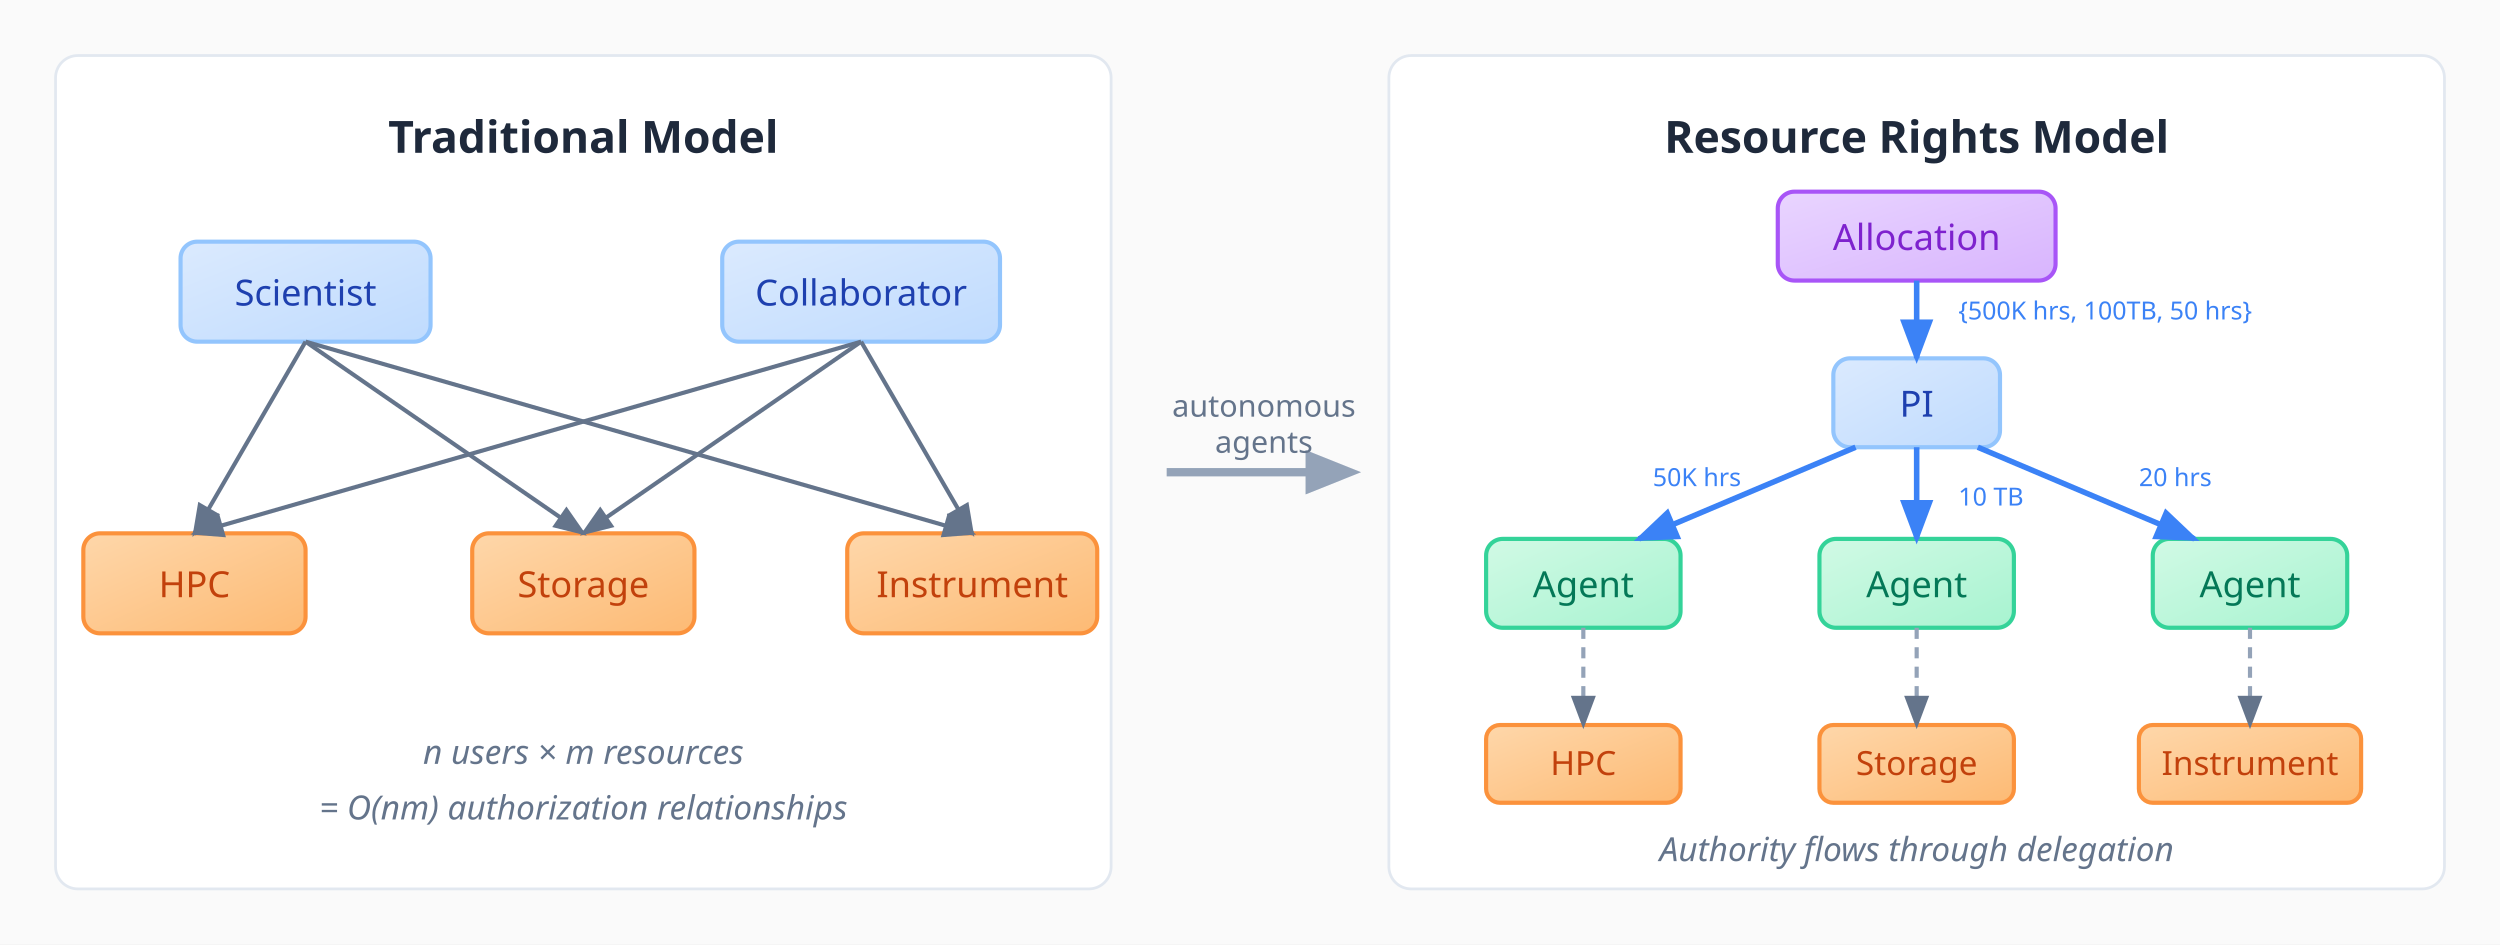
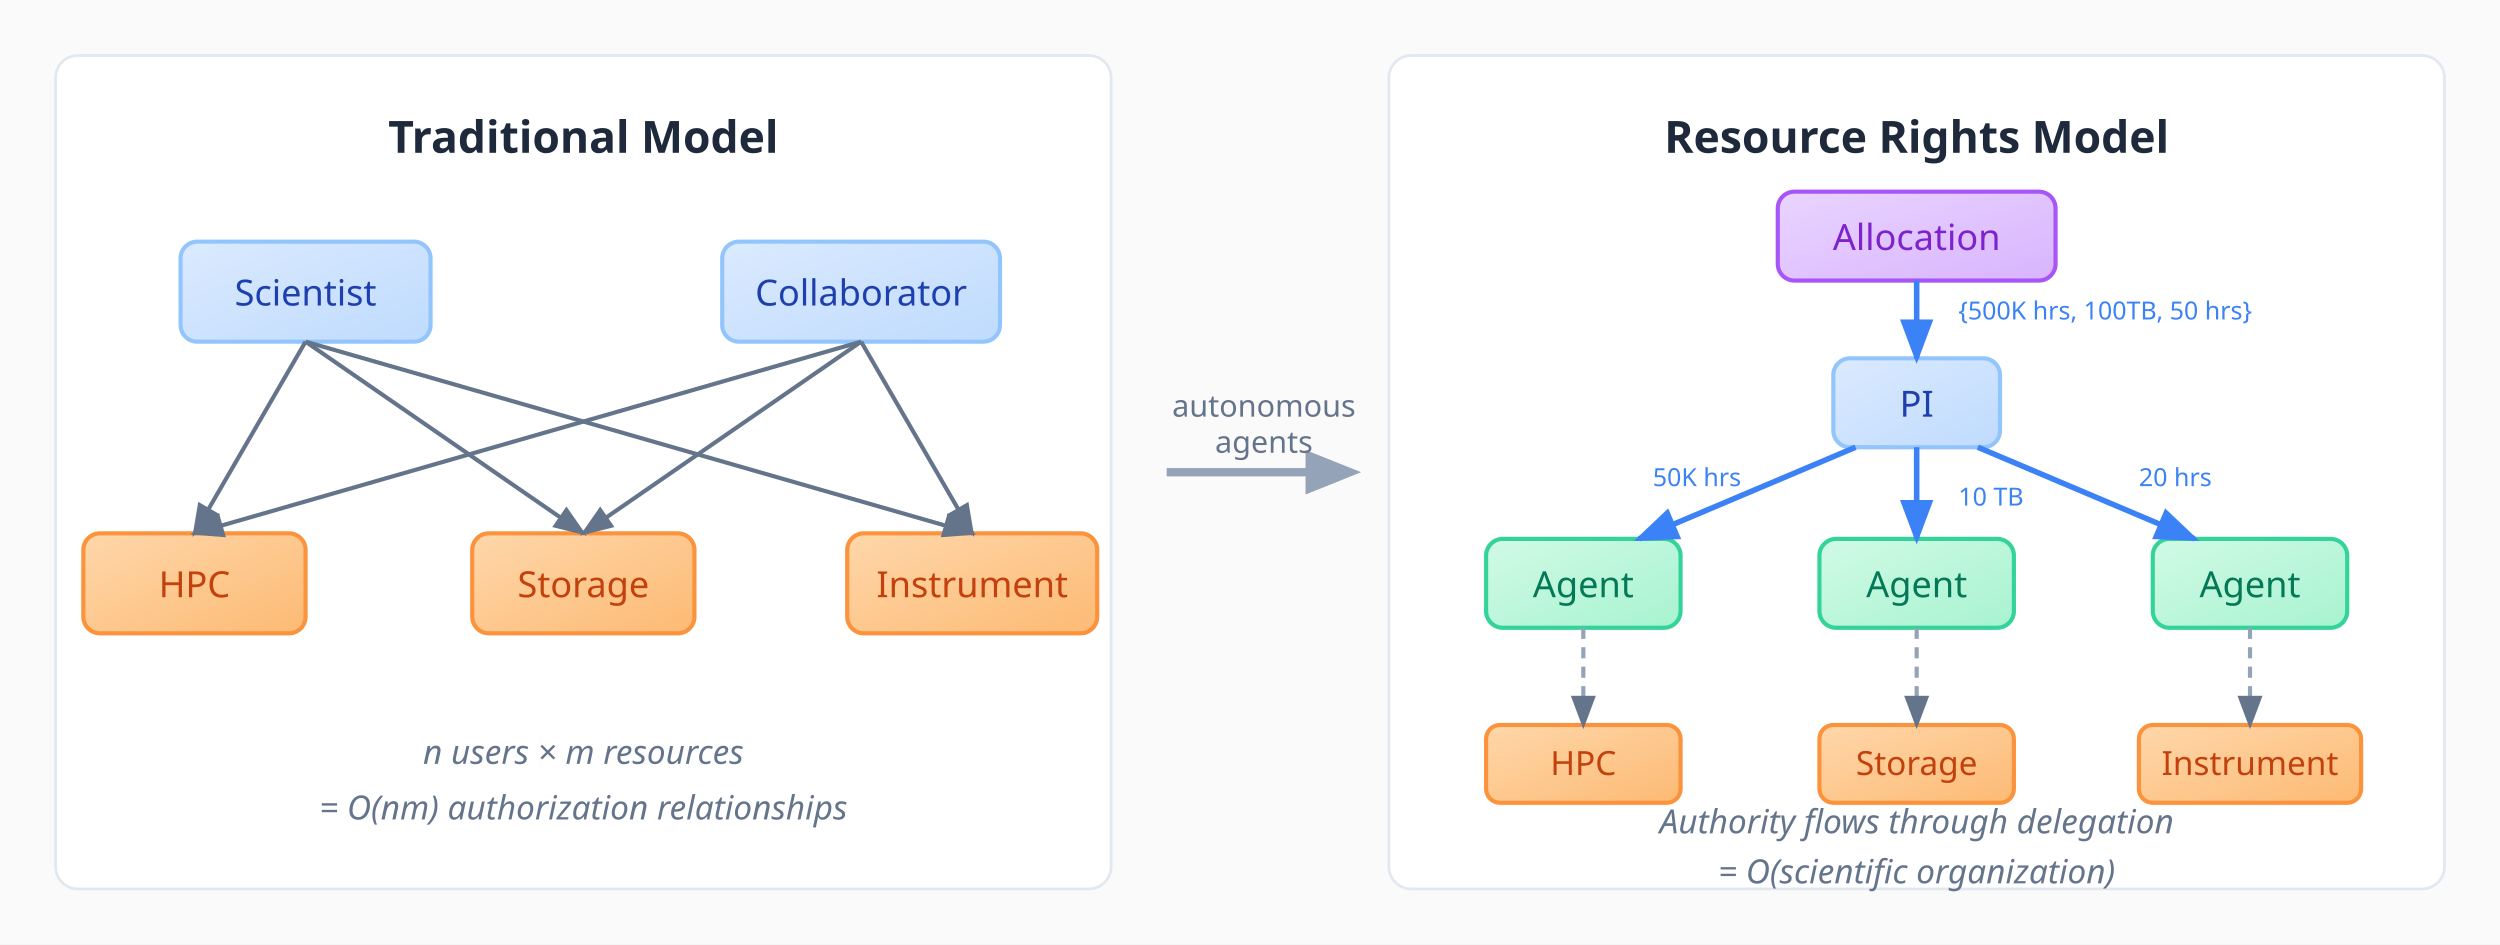
<svg xmlns="http://www.w3.org/2000/svg" viewBox="0 0 900 340" width="700">
  <defs>
    <linearGradient id="humanGrad" x1="0%" y1="0%" x2="100%" y2="100%">
      <stop offset="0%" style="stop-color:#dbeafe" />
      <stop offset="100%" style="stop-color:#bfdbfe" />
    </linearGradient>
    <linearGradient id="agentGrad" x1="0%" y1="0%" x2="100%" y2="100%">
      <stop offset="0%" style="stop-color:#d1fae5" />
      <stop offset="100%" style="stop-color:#a7f3d0" />
    </linearGradient>
    <linearGradient id="resourceGrad" x1="0%" y1="0%" x2="100%" y2="100%">
      <stop offset="0%" style="stop-color:#fed7aa" />
      <stop offset="100%" style="stop-color:#fdba74" />
    </linearGradient>
    <linearGradient id="authorityGrad" x1="0%" y1="0%" x2="100%" y2="100%">
      <stop offset="0%" style="stop-color:#e9d5ff" />
      <stop offset="100%" style="stop-color:#d8b4fe" />
    </linearGradient>
    <marker id="arrow" markerWidth="8" markerHeight="6" refX="7" refY="3" orient="auto">
      <polygon points="0 0, 8 3, 0 6" fill="#64748b" />
    </marker>
    <marker id="arrowBlue" markerWidth="8" markerHeight="6" refX="7" refY="3" orient="auto">
      <polygon points="0 0, 8 3, 0 6" fill="#3b82f6" />
    </marker>
  </defs>
  <rect width="900" height="340" fill="#fafafa" />
  <g transform="translate(0, 0)">
    <rect x="20" y="20" width="380" height="300" rx="8" fill="white" stroke="#e2e8f0" stroke-width="1" />
    <text x="210" y="55" text-anchor="middle" font-family="system-ui, sans-serif" font-size="16" font-weight="700" fill="#1e293b">Traditional Model</text>
    <g transform="translate(110, 105)">
      <rect x="-45" y="-18" width="90" height="36" rx="6" fill="url(#humanGrad)" stroke="#93c5fd" stroke-width="1.5" />
      <text x="0" y="5" text-anchor="middle" font-family="system-ui, sans-serif" font-size="13" fill="#1e40af">Scientist</text>
    </g>
    <g transform="translate(310, 105)">
      <rect x="-50" y="-18" width="100" height="36" rx="6" fill="url(#humanGrad)" stroke="#93c5fd" stroke-width="1.5" />
      <text x="0" y="5" text-anchor="middle" font-family="system-ui, sans-serif" font-size="13" fill="#1e40af">Collaborator</text>
    </g>
    <g transform="translate(70, 210)">
      <rect x="-40" y="-18" width="80" height="36" rx="6" fill="url(#resourceGrad)" stroke="#fb923c" stroke-width="1.5" />
      <text x="0" y="5" text-anchor="middle" font-family="system-ui, sans-serif" font-size="13" fill="#c2410c">HPC</text>
    </g>
    <g transform="translate(210, 210)">
      <rect x="-40" y="-18" width="80" height="36" rx="6" fill="url(#resourceGrad)" stroke="#fb923c" stroke-width="1.5" />
      <text x="0" y="5" text-anchor="middle" font-family="system-ui, sans-serif" font-size="13" fill="#c2410c">Storage</text>
    </g>
    <g transform="translate(350, 210)">
      <rect x="-45" y="-18" width="90" height="36" rx="6" fill="url(#resourceGrad)" stroke="#fb923c" stroke-width="1.5" />
      <text x="0" y="5" text-anchor="middle" font-family="system-ui, sans-serif" font-size="13" fill="#c2410c">Instrument</text>
    </g>
    <line x1="110" y1="123" x2="70" y2="192" stroke="#64748b" stroke-width="1.5" marker-end="url(#arrow)" />
    <line x1="110" y1="123" x2="210" y2="192" stroke="#64748b" stroke-width="1.5" marker-end="url(#arrow)" />
    <line x1="110" y1="123" x2="350" y2="192" stroke="#64748b" stroke-width="1.5" marker-end="url(#arrow)" />
    <line x1="310" y1="123" x2="70" y2="192" stroke="#64748b" stroke-width="1.5" marker-end="url(#arrow)" />
    <line x1="310" y1="123" x2="210" y2="192" stroke="#64748b" stroke-width="1.5" marker-end="url(#arrow)" />
    <line x1="310" y1="123" x2="350" y2="192" stroke="#64748b" stroke-width="1.5" marker-end="url(#arrow)" />
    <text x="210" y="275" text-anchor="middle" font-family="system-ui, sans-serif" font-size="12" font-style="italic" fill="#64748b">n users × m resources</text>
    <text x="210" y="295" text-anchor="middle" font-family="system-ui, sans-serif" font-size="12" font-style="italic" fill="#64748b">= O(nm) authorization relationships</text>
  </g>
  <g transform="translate(450, 170)">
    <line x1="-30" y1="0" x2="25" y2="0" stroke="#94a3b8" stroke-width="3" />
    <path d="M20,-8 L40,0 L20,8 Z" fill="#94a3b8" />
    <text x="5" y="-20" text-anchor="middle" font-family="system-ui, sans-serif" font-size="11" fill="#64748b">autonomous</text>
    <text x="5" y="-7" text-anchor="middle" font-family="system-ui, sans-serif" font-size="11" fill="#64748b">agents</text>
  </g>
  <g transform="translate(500, 0)">
    <rect x="0" y="20" width="380" height="300" rx="8" fill="white" stroke="#e2e8f0" stroke-width="1" />
    <text x="190" y="55" text-anchor="middle" font-family="system-ui, sans-serif" font-size="16" font-weight="700" fill="#1e293b">Resource Rights Model</text>
    <g transform="translate(190, 85)">
      <rect x="-50" y="-16" width="100" height="32" rx="6" fill="url(#authorityGrad)" stroke="#a855f7" stroke-width="1.5" />
      <text x="0" y="5" text-anchor="middle" font-family="system-ui, sans-serif" font-size="13" fill="#7e22ce">Allocation</text>
    </g>
    <g transform="translate(190, 145)">
      <rect x="-30" y="-16" width="60" height="32" rx="6" fill="url(#humanGrad)" stroke="#93c5fd" stroke-width="1.5" />
      <text x="0" y="5" text-anchor="middle" font-family="system-ui, sans-serif" font-size="13" fill="#1e40af">PI</text>
    </g>
    <g transform="translate(70, 210)">
      <rect x="-35" y="-16" width="70" height="32" rx="6" fill="url(#agentGrad)" stroke="#34d399" stroke-width="1.5" />
      <text x="0" y="5" text-anchor="middle" font-family="system-ui, sans-serif" font-size="13" fill="#047857">Agent</text>
    </g>
    <g transform="translate(190, 210)">
      <rect x="-35" y="-16" width="70" height="32" rx="6" fill="url(#agentGrad)" stroke="#34d399" stroke-width="1.5" />
      <text x="0" y="5" text-anchor="middle" font-family="system-ui, sans-serif" font-size="13" fill="#047857">Agent</text>
    </g>
    <g transform="translate(310, 210)">
      <rect x="-35" y="-16" width="70" height="32" rx="6" fill="url(#agentGrad)" stroke="#34d399" stroke-width="1.5" />
      <text x="0" y="5" text-anchor="middle" font-family="system-ui, sans-serif" font-size="13" fill="#047857">Agent</text>
    </g>
    <g transform="translate(70, 275)">
      <rect x="-35" y="-14" width="70" height="28" rx="5" fill="url(#resourceGrad)" stroke="#fb923c" stroke-width="1.5" />
      <text x="0" y="4" text-anchor="middle" font-family="system-ui, sans-serif" font-size="12" fill="#c2410c">HPC</text>
    </g>
    <g transform="translate(190, 275)">
      <rect x="-35" y="-14" width="70" height="28" rx="5" fill="url(#resourceGrad)" stroke="#fb923c" stroke-width="1.5" />
      <text x="0" y="4" text-anchor="middle" font-family="system-ui, sans-serif" font-size="12" fill="#c2410c">Storage</text>
    </g>
    <g transform="translate(310, 275)">
      <rect x="-40" y="-14" width="80" height="28" rx="5" fill="url(#resourceGrad)" stroke="#fb923c" stroke-width="1.5" />
      <text x="0" y="4" text-anchor="middle" font-family="system-ui, sans-serif" font-size="12" fill="#c2410c">Instrument</text>
    </g>
    <line x1="190" y1="101" x2="190" y2="129" stroke="#3b82f6" stroke-width="2" marker-end="url(#arrowBlue)" />
    <text x="205" y="115" font-family="system-ui, sans-serif" font-size="9" fill="#3b82f6">{500K hrs, 100TB, 50 hrs}</text>
    <line x1="168" y1="161" x2="90" y2="194" stroke="#3b82f6" stroke-width="2" marker-end="url(#arrowBlue)" />
    <text x="95" y="175" font-family="system-ui, sans-serif" font-size="9" fill="#3b82f6">50K hrs</text>
    <line x1="190" y1="161" x2="190" y2="194" stroke="#3b82f6" stroke-width="2" marker-end="url(#arrowBlue)" />
    <text x="205" y="182" font-family="system-ui, sans-serif" font-size="9" fill="#3b82f6">10 TB</text>
    <line x1="212" y1="161" x2="290" y2="194" stroke="#3b82f6" stroke-width="2" marker-end="url(#arrowBlue)" />
    <text x="270" y="175" font-family="system-ui, sans-serif" font-size="9" fill="#3b82f6">20 hrs</text>
    <line x1="70" y1="226" x2="70" y2="261" stroke="#94a3b8" stroke-width="1.5" stroke-dasharray="4,3" marker-end="url(#arrow)" />
    <line x1="190" y1="226" x2="190" y2="261" stroke="#94a3b8" stroke-width="1.5" stroke-dasharray="4,3" marker-end="url(#arrow)" />
    <line x1="310" y1="226" x2="310" y2="261" stroke="#94a3b8" stroke-width="1.5" stroke-dasharray="4,3" marker-end="url(#arrow)" />
-     <text x="190" y="310" text-anchor="middle" font-family="system-ui, sans-serif" font-size="12" font-style="italic" fill="#64748b">Authority flows through delegation</text>
+     <text x="190" y="300" text-anchor="middle" font-family="system-ui, sans-serif" font-size="12" font-style="italic" fill="#64748b">Authority flows through delegation</text>
+     <text x="190" y="318" text-anchor="middle" font-family="system-ui, sans-serif" font-size="12" font-style="italic" fill="#64748b">= O(scientific organization)</text>
  </g>
</svg>
